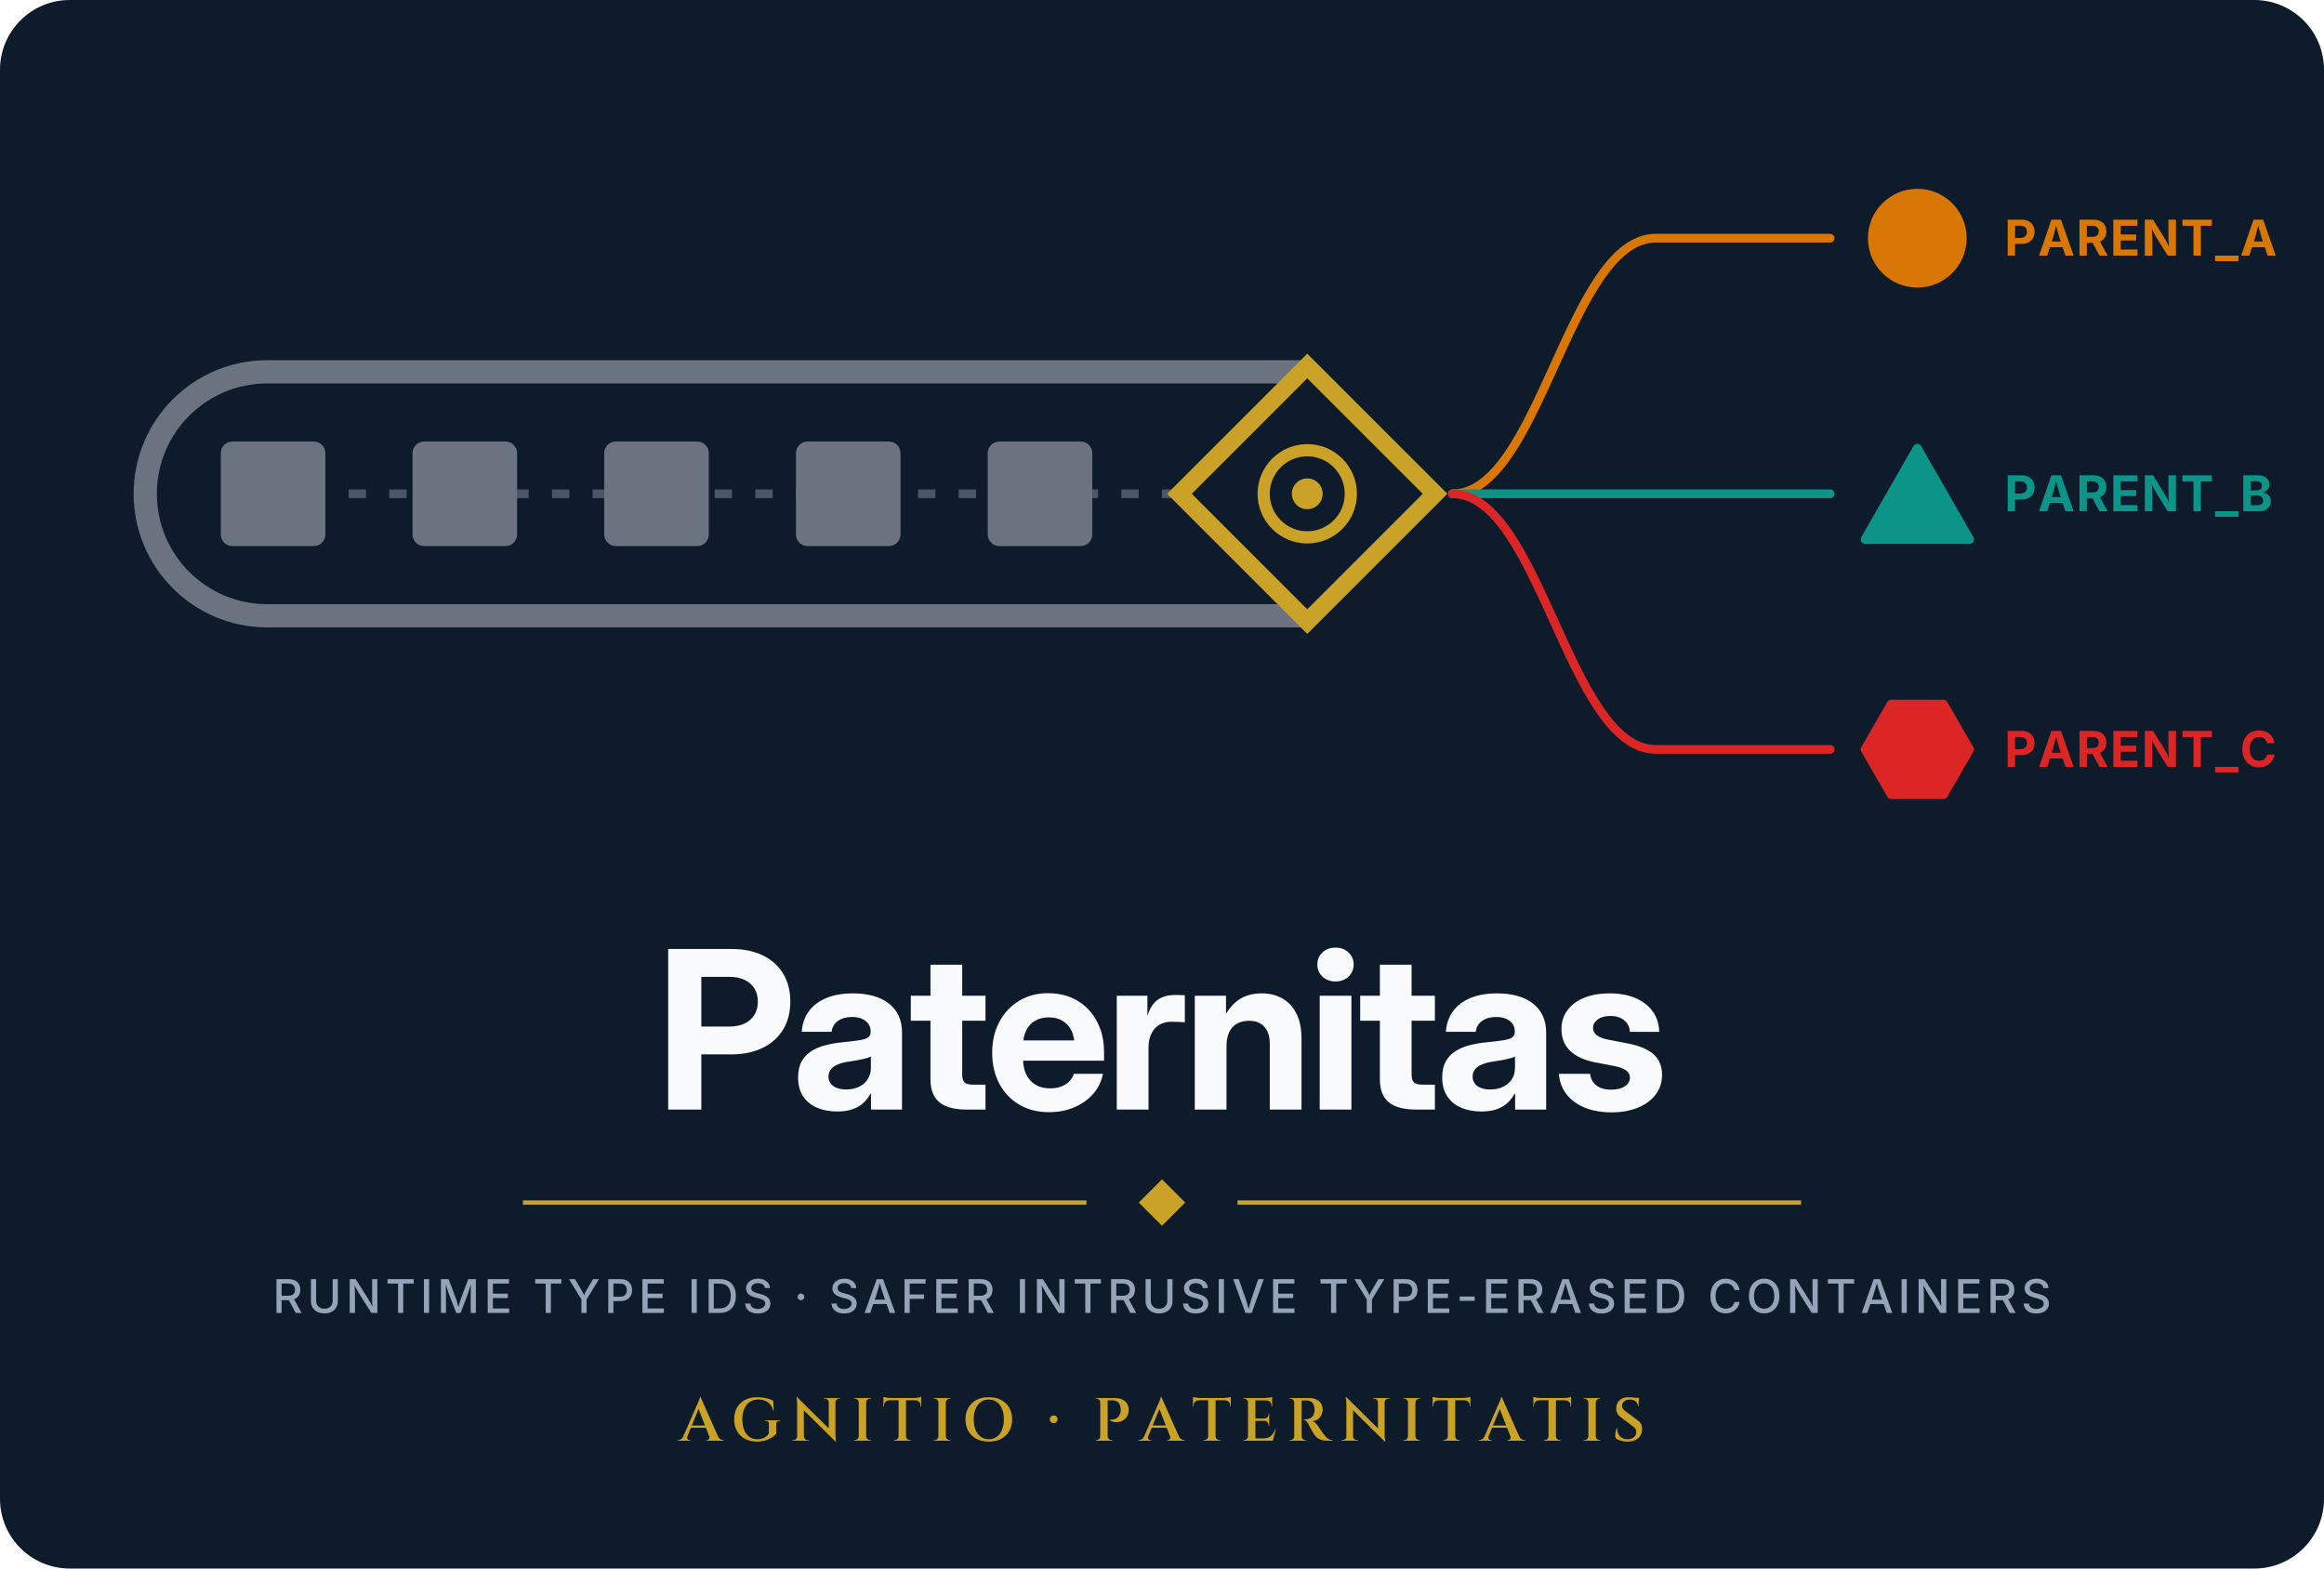
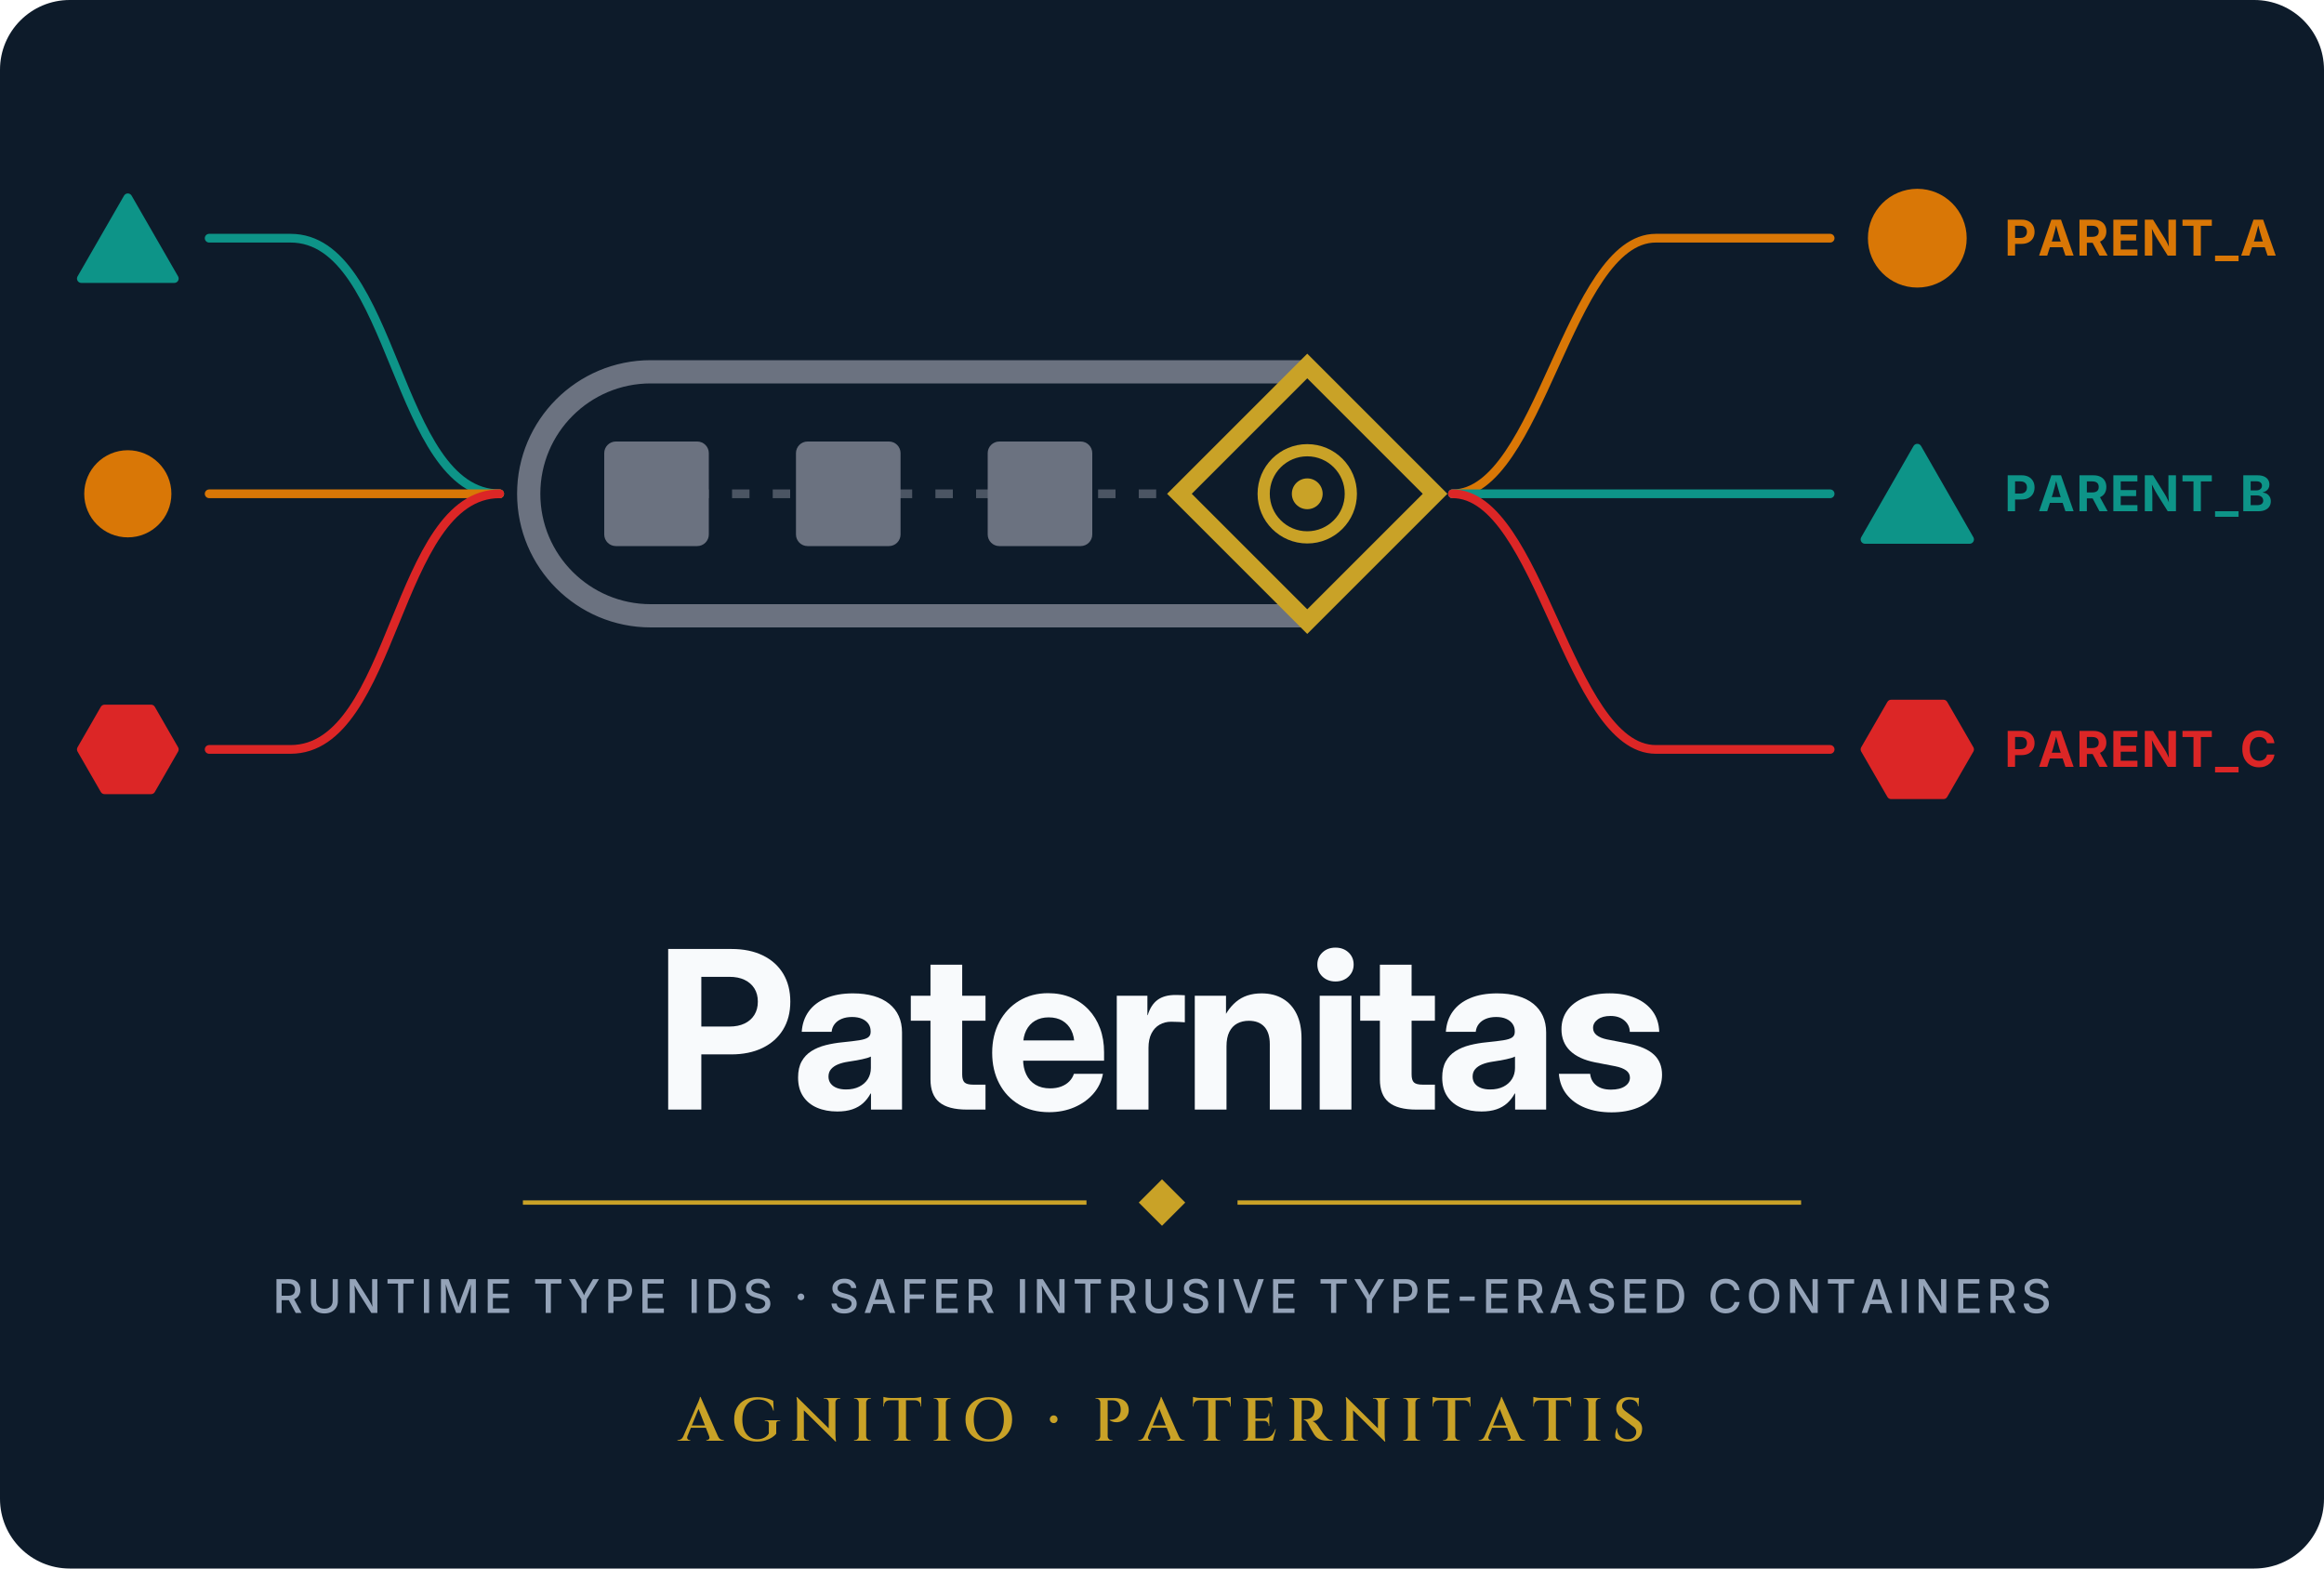
- <svg xmlns="http://www.w3.org/2000/svg" width="800" height="540" viewBox="0 0 800 540" role="img" aria-label="Paternitas: runtime type ids, safer intrusive type-erased containers. Anonymous structs ride one list, and come out recognized by type. Agnitio paternitatis.">
+ <svg xmlns="http://www.w3.org/2000/svg" width="800" height="540" viewBox="0 0 800 540" role="img" aria-label="Paternitas: runtime type ids, safer intrusive type-erased containers. Typed structs go in, ride one list as anonymous boxes, and come out recognized by type. Agnitio paternitatis.">
  <defs>
    <path id="inter-700-14-P" d="M134.642 0V1490H715.919Q885.599 1490 1004.579 1425.42Q1123.559 1360.84 1186.158 1247.36Q1248.758 1133.881 1248.758 986.841Q1248.758 839.262 1185.348 726.672Q1121.939 614.082 1001.299 550.352Q880.659 486.622 708.819 486.622H335.4V732.999H660.401Q753.562 732.999 814.222 765.399Q874.883 797.8 904.413 855.07Q933.943 912.341 933.943 986.841Q933.943 1062.422 904.413 1118.962Q874.883 1175.503 813.992 1206.863Q753.102 1238.223 659.481 1238.223H440.197V0Z" />
    <path id="inter-700-14-A" d="M48.76 0 558.441 1490H957.714L1480.335 0H1141.021L902.238 718.767Q858.658 858.004 814.488 1023.703Q770.319 1189.401 721.258 1384.801H787.497Q739.977 1188.481 698.587 1021.863Q657.197 855.244 616.078 718.767L385.755 0ZM367.198 345.803V585.24H1161.897V345.803Z" />
    <path id="inter-700-14-R" d="M134.642 0V1490H715.919Q885.599 1490 1004.579 1429.96Q1123.559 1369.92 1186.158 1260.79Q1248.758 1151.66 1248.758 1005.161Q1248.758 857.582 1185.348 751.262Q1121.939 644.942 1001.299 588.252Q880.659 531.562 708.819 531.562H315.159V778.859H660.401Q753.562 778.859 813.992 804.449Q874.423 830.039 904.183 880.31Q933.943 930.581 933.943 1005.161Q933.943 1080.662 904.183 1132.392Q874.423 1184.123 813.762 1211.173Q753.102 1238.223 659.481 1238.223H440.197V0ZM963.643 0 601.483 678.02H932.118L1302.438 0Z" />
    <path id="inter-700-14-E" d="M134.642 0V1490H1132.278V1236.683H440.197V877.038H1079.498V628.042H440.197V253.317H1134.258V0Z" />
    <path id="inter-700-14-N" d="M134.642 0V1490H475.277L945.743 735.712Q981.622 677.653 1018.862 609.933Q1056.102 542.214 1094.522 459.224Q1132.942 376.234 1171.482 272.175H1140.162Q1133.322 355.475 1127.432 449.095Q1121.542 542.714 1117.842 628.963Q1114.142 715.212 1114.142 774.712V1490H1426.177V0H1084.622L657.478 683.847Q610.218 761.206 570.018 833.426Q529.818 905.645 486.408 993.575Q442.998 1081.505 382.797 1203.185H421.577Q428.197 1095.425 434.087 996.025Q439.977 896.625 443.557 816.366Q447.137 736.106 447.137 684.767V0Z" />
    <path id="inter-700-14-T" d="M75.321 1236.683V1490H1292.037V1236.683H836.917V0H531.361V1236.683Z" />
    <path id="inter-700-14-underscore" d="M975.038 0V-230.797H0V0Z" />
    <path id="inter-700-14-B" d="M134.642 0V1490H726.359Q889.919 1490 999.249 1440.55Q1108.578 1391.1 1163.208 1304.84Q1217.838 1218.579 1217.838 1107.419Q1217.838 1018.979 1182.758 953.509Q1147.678 888.039 1087.318 846.45Q1026.958 804.86 950.079 787.4V772.32Q1034.118 768.86 1108.478 724.59Q1182.838 680.32 1229.338 600.67Q1275.838 521.02 1275.838 410.499Q1275.838 293.1 1218.128 200.13Q1160.418 107.16 1046.639 53.58Q932.859 0 764.418 0ZM440.197 251.157H703.801Q838.382 251.157 900.003 303.037Q961.623 354.918 961.623 439.498Q961.623 502.619 931.183 551.309Q900.743 600 844.742 627.74Q788.742 655.481 711.641 655.481H440.197ZM440.197 864.079H680.721Q746.141 864.079 797.912 887.479Q849.682 910.88 879.583 954.34Q909.483 997.801 909.483 1058.061Q909.483 1139.402 851.703 1190.203Q793.922 1241.003 686.721 1241.003H440.197Z" />
    <path id="inter-700-14-C" d="M785.7 -20Q587.68 -20 431.16 70.07Q274.641 160.14 184.281 331.1Q93.921 502.06 93.921 744Q93.921 987.48 185.091 1158.71Q276.261 1329.94 433.05 1419.97Q589.84 1510 785.7 1510Q912.739 1510 1022.419 1474.57Q1132.099 1439.14 1216.958 1371.05Q1301.818 1302.961 1356.128 1204.631Q1410.438 1106.301 1427.198 980.502H1118.403Q1107.803 1041.842 1079.562 1089.583Q1051.322 1137.323 1008.512 1170.843Q965.701 1204.364 910.85 1221.664Q856 1238.964 792.18 1238.964Q675.999 1238.964 588.248 1180.953Q500.497 1122.943 452.077 1012.502Q403.656 902.061 403.656 744Q403.656 583.159 452.847 472.988Q502.037 362.817 589.248 306.927Q676.459 251.036 791.1 251.036Q854.92 251.036 909.501 268.566Q964.081 286.096 1007.432 319.387Q1050.782 352.677 1079.562 400.647Q1108.343 448.618 1119.483 509.498H1428.278Q1415.758 405.758 1366.578 310.898Q1317.398 216.038 1234.968 141.239Q1152.538 66.439 1039.618 23.22Q926.699 -20 785.7 -20Z" />
    <path id="inter-700-32-P" d="M111.281 0V1490H698.739Q866.619 1490 989.028 1430.41Q1111.438 1370.82 1177.798 1261.221Q1244.158 1151.621 1244.158 1001.281Q1244.158 851.482 1176.878 741.612Q1109.598 631.743 986.268 571.923Q862.939 512.103 695.059 512.103H281.738V770.379H679.24Q761.101 770.379 819.941 798.589Q878.782 826.8 910.912 878.76Q943.043 930.721 943.043 1001.281Q943.043 1072.842 910.912 1124.073Q878.782 1175.303 819.941 1203.514Q761.101 1231.724 679.24 1231.724H418.716V0Z" />
    <path id="inter-700-32-a" d="M427.481 -17.62Q321.941 -17.62 240.021 17.3Q158.101 52.22 110.951 122.37Q63.801 192.52 63.801 297.52Q63.801 387.44 96.871 446.87Q129.941 506.3 187.281 542.58Q244.621 578.86 319.311 597.75Q394.001 616.64 476.241 624.48Q572.921 634.16 630.111 643.05Q687.301 651.94 712.071 669.02Q736.841 686.1 736.841 720.16V726.92Q736.841 766.021 716.091 795.671Q695.341 825.322 656.88 842.182Q618.419 859.043 564.399 859.043Q509.758 859.043 468.377 841.832Q426.997 824.622 402.946 793.692Q378.896 762.761 374.896 721.641H97.68Q104.84 831.06 162.54 910.88Q220.24 990.7 324.15 1034.43Q428.059 1078.16 573.038 1078.16Q681.238 1078.16 765.997 1053.43Q850.757 1028.7 909.197 981.62Q967.636 934.54 997.796 867.57Q1027.956 800.6 1027.956 716.12V0H740.081V148.92H736.081Q708.441 97.421 667.122 60.001Q625.802 22.581 567.082 2.48Q508.361 -17.62 427.481 -17.62ZM508.719 186.758Q579.78 186.758 631.55 212.918Q683.321 239.079 711.161 283.959Q739.001 328.84 739.001 385.961V492.042Q726.301 485.202 705.201 478.821Q684.101 472.441 656.13 466.561Q628.16 460.681 595.269 455.031Q562.379 449.381 526.559 443.921Q476.358 436.461 435.358 419.931Q394.357 403.401 370.077 375.731Q345.796 348.06 345.796 305.88Q345.796 268.759 366.087 241.899Q386.377 215.038 422.957 200.898Q459.538 186.758 508.719 186.758Z" />
    <path id="inter-700-32-t" d="M710.655 1056V824.683H17.7V1056ZM200.3 1344H494.495V326.197Q494.495 272.757 516.215 252.037Q537.935 231.317 597.536 231.317Q622.695 231.317 657.295 231.317Q691.895 231.317 710.655 231.317V0Q684.115 0 636.106 0.0Q588.096 0 539.417 0Q364.539 0 282.419 68.14Q200.3 136.279 200.3 280.118Z" />
    <path id="inter-700-32-e" d="M586.299 -24Q426.439 -24 307.49 46.73Q188.54 117.46 123.25 242.23Q57.961 367 57.961 527.08Q57.961 688.62 124.36 813.35Q190.76 938.08 307.67 1009.04Q424.579 1080 576.459 1080Q692.939 1080 788.188 1040.27Q883.438 1000.54 952.378 927.35Q1021.318 854.16 1058.597 754.01Q1095.877 653.86 1095.877 533.02V453.621H163.08V641.739H953.899L820.962 597.219Q820.962 677.14 791.911 735.041Q762.861 792.942 709.6 824.292Q656.34 855.643 582.399 855.643Q509.458 855.643 456.157 824.292Q402.857 792.942 373.806 735.041Q344.756 677.14 344.756 597.219V468.521Q344.756 387.06 374.156 325.739Q403.556 264.418 459.627 230.688Q515.698 196.957 594.939 196.957Q652.659 196.957 697.51 213.708Q742.36 230.458 772.571 260.848Q802.781 291.239 816.081 331.659H1085.437Q1065.977 226.88 995.957 146.87Q925.938 66.86 820.098 21.43Q714.258 -24 586.299 -24Z" />
    <path id="inter-700-32-r" d="M104.401 0V1056H388.436V875.961H391.356Q420.356 971.46 482.276 1017.41Q544.196 1063.36 648.596 1063.36Q674.836 1063.36 696.496 1062.44Q718.156 1061.52 735.715 1060.6V809.604Q719.775 810.984 683.176 813.054Q646.576 815.124 609.036 815.124Q548.876 815.124 501.036 787.584Q453.196 760.044 425.896 706.014Q398.596 651.984 398.596 572.243V0Z" />
    <path id="inter-700-32-n" d="M398.596 586.681V0H104.401V1056H394.056V781.101H343.896Q394.276 921.401 487.046 999.78Q579.816 1078.16 723.715 1078.16Q836.655 1078.16 919.795 1029.5Q1002.935 980.84 1048.686 887.84Q1094.436 794.84 1094.436 661.4V0H800.241V607.281Q800.241 713.503 749.59 768.693Q698.94 823.884 605.859 823.884Q545.058 823.884 498.257 798.824Q451.457 773.763 425.026 721.303Q398.596 668.842 398.596 586.681Z" />
    <path id="inter-700-32-i" d="M104.401 0V1056H398.596V0ZM250.958 1188.563Q178.119 1188.563 130.35 1233.509Q82.581 1278.455 82.581 1346.023Q82.581 1413.581 130.35 1458.11Q178.119 1502.64 250.492 1502.64Q323.643 1502.64 371.49 1458.168Q419.336 1413.696 419.336 1345.566Q419.336 1278.162 371.426 1233.363Q323.516 1188.563 250.958 1188.563Z" />
    <path id="inter-700-32-s" d="M542.598 -25.62Q405.839 -25.62 298.99 16.51Q192.14 58.64 127.85 138.729Q63.561 218.819 54.401 331.659H344.436Q352.356 263.038 402.126 224.108Q451.897 185.177 537.518 185.177Q619.979 185.177 666.74 216.328Q713.501 247.479 713.501 296.419Q713.501 338.06 677.6 363.801Q641.7 389.541 576.64 402.301L391.52 437.981Q238.041 468.122 158.221 545.821Q78.401 623.521 78.401 745.541Q78.401 845.801 132.841 920.7Q187.28 995.6 287.82 1036.99Q388.359 1078.38 525.658 1078.38Q662.657 1078.38 764.737 1034.72Q866.816 991.06 924.526 911.28Q982.235 831.501 985.235 721.101H712.32Q711.32 784.582 661.929 826.622Q612.539 868.663 534.298 868.663Q458.357 868.663 414.936 836.512Q371.516 804.361 371.516 757.421Q371.516 716.32 405.526 690.079Q439.537 663.839 499.877 651.239L700.116 612.319Q860.216 580.639 935.806 510.219Q1011.395 439.798 1011.395 323.099Q1011.395 217.539 951.916 139.169Q892.436 60.8 786.626 17.59Q680.817 -25.62 542.598 -25.62Z" />
    <path id="inter-500-14-R" d="M164.881 0V1490H698.64Q871.2 1490 985.86 1430.32Q1100.52 1370.64 1157.719 1264.93Q1214.919 1159.22 1214.919 1021.72Q1214.919 883.861 1157.449 780.421Q1099.98 676.981 985.1 619.751Q870.22 562.521 696.94 562.521H295.72V757.62H674.8Q784.521 757.62 852.331 789.15Q920.141 820.68 952.061 879.77Q983.981 938.86 983.981 1021.72Q983.981 1106.221 952.061 1167.131Q920.141 1228.041 851.921 1261.391Q783.701 1294.741 673.16 1294.741H393.399V0ZM1011.881 0 651.161 673.34H904.039L1271.479 0Z" />
    <path id="inter-500-14-U" d="M758.5 -22.92Q579.62 -22.92 445.78 45.81Q311.94 114.54 238.411 235.35Q164.881 356.16 164.881 512.22V1490H393.399V530.64Q393.399 430.299 437.929 352.199Q482.459 274.099 564.25 229.249Q646.04 184.399 758.5 184.399Q871.141 184.399 952.611 229.249Q1034.081 274.099 1078.201 352.199Q1122.321 430.299 1122.321 530.64V1490H1350.84V512.22Q1350.84 356.16 1277.22 235.35Q1203.6 114.54 1070.49 45.81Q937.38 -22.92 758.5 -22.92Z" />
    <path id="inter-500-14-N" d="M164.881 0V1490H427.759L988.581 603.237Q1016.541 559.218 1051.621 497.978Q1086.701 436.738 1125.841 360.408Q1164.981 284.078 1203.161 194.058H1174.721Q1166.441 279.158 1161.811 362.698Q1157.181 446.238 1155.281 518.988Q1153.381 591.737 1153.381 642.237V1490H1384.059V0H1119.541L617.159 793.282Q576.739 858.402 538.339 924.142Q499.939 989.882 453.469 1076.192Q406.999 1162.502 339.599 1287.062H375.859Q381.399 1177.142 386.029 1081.342Q390.659 985.542 393.519 912.122Q396.379 838.702 396.379 794.922V0Z" />
    <path id="inter-500-14-T" d="M90.44 1293.561V1490H1246.679V1293.561H783.639V0H555.12V1293.561Z" />
    <path id="inter-500-14-I" d="M393.399 1490V0H164.881V1490Z" />
    <path id="inter-500-14-M" d="M164.881 0V1490H501.118L826.18 635.317Q839.9 597.457 857.39 539.047Q874.88 480.637 893.919 412.648Q912.959 344.658 930.139 278.699Q947.319 212.739 959.779 159.599H911.84Q925.12 210.279 942.21 275.419Q959.3 340.558 978.34 408.958Q997.38 477.357 1015.19 536.997Q1033 596.637 1046.72 635.317L1367.321 1490H1704.559V0H1477.78V801.502Q1477.78 848.402 1478.64 911.992Q1479.5 975.582 1481.27 1047.061Q1483.04 1118.541 1484.72 1191.841Q1486.4 1265.141 1487.22 1332.28H1504.48Q1484.02 1258.601 1460.61 1181.521Q1437.2 1104.441 1414.43 1032.361Q1391.66 960.281 1371.3 900.512Q1350.94 840.742 1336.58 801.502L1032.379 0H836.6L527.759 801.502Q513.399 839.922 493.769 898.462Q474.139 957.001 451.189 1028.261Q428.239 1099.521 404.329 1177.421Q380.419 1255.321 356.499 1332.28H376.479Q378.119 1270.881 379.799 1199.221Q381.479 1127.561 382.839 1054.851Q384.199 982.142 385.469 916.502Q386.739 850.862 386.739 801.502V0Z" />
    <path id="inter-500-14-E" d="M164.881 0V1490H1102.759V1293.561H393.399V849.679H1052.499V654.681H393.399V196.439H1109.419V0Z" />
    <path id="inter-500-14-Y" d="M600.18 0V593.441L50.92 1490H316.818L597.419 1014.58Q643.639 937.18 679.349 865.3Q715.059 793.419 752.999 686.819H680.059Q717.639 795.06 753.399 867.76Q789.16 940.46 832.74 1014.58L1110 1490H1374.719L828.338 593.441V0Z" />
    <path id="inter-500-14-P" d="M164.881 0V1490H698.64Q871.2 1490 985.86 1426.14Q1100.52 1362.28 1157.719 1253.12Q1214.919 1143.96 1214.919 1006.28Q1214.919 868.421 1157.449 758.891Q1099.98 649.361 985.1 585.451Q870.22 521.541 696.94 521.541H331.8V715H674.8Q784.521 715 852.741 752.8Q920.961 790.6 952.471 856.69Q983.981 922.78 983.981 1006.28Q983.981 1090.141 952.471 1155.321Q920.961 1220.501 852.331 1257.621Q783.701 1294.741 673.16 1294.741H393.399V0Z" />
    <path id="inter-500-14-D" d="M649.5 0H280.86V199.679H636.78Q806 199.679 918.121 262.969Q1030.241 326.259 1086.001 448.61Q1141.761 570.96 1141.761 747.28Q1141.761 922.14 1086.231 1043.26Q1030.701 1164.381 921.501 1227.351Q812.3 1290.321 649.38 1290.321H273.22V1490H664Q884.16 1490 1040.91 1400.91Q1197.66 1311.82 1281.69 1145.23Q1365.72 978.64 1365.72 747.28Q1365.72 514.46 1281.37 347.05Q1197.02 179.64 1036.76 89.82Q876.5 0 649.5 0ZM393.399 1490V0H164.881V1490Z" />
    <path id="inter-500-14-S" d="M665.1 -24.56Q498.16 -24.56 374.98 28.43Q251.8 81.42 182.46 179.69Q113.12 277.959 105.56 414.119H334.579Q341.859 332.999 387.529 279.849Q433.199 226.699 505.919 200.649Q578.64 174.599 664.02 174.599Q758.54 174.599 832.47 204.539Q906.401 234.479 948.991 288.809Q991.581 343.139 991.581 414.58Q991.581 479.74 954.501 521.23Q917.421 562.72 853.66 590.28Q789.9 617.84 709.36 638.94L534.76 686.521Q351.7 735.901 249.27 832.071Q146.84 928.241 146.84 1081.1Q146.84 1209.98 216.46 1306.64Q286.08 1403.3 405.59 1456.65Q525.1 1510 675.04 1510Q828.16 1510 944.489 1456.47Q1060.819 1402.94 1127.399 1309.84Q1193.979 1216.74 1197.439 1097.801H975.081Q963.521 1200.321 880.17 1256.401Q796.82 1312.481 670.12 1312.481Q580.24 1312.481 513.589 1284.041Q446.939 1255.601 410.719 1206.231Q374.499 1156.861 374.499 1093.52Q374.499 1023.26 417.959 979.54Q461.419 935.82 523.959 910.58Q586.499 885.34 643.379 870.34L787.52 832.039Q858.859 814.24 934.239 783.54Q1009.619 752.84 1073.909 704.36Q1138.199 655.88 1177.819 584.29Q1217.439 512.7 1217.439 412.12Q1217.439 285.62 1152.319 186.81Q1087.199 88 963.679 31.72Q840.16 -24.56 665.1 -24.56Z" />
    <path id="inter-500-14-periodcentered" d="M310.659 560.221Q248.9 560.221 205.89 603.05Q162.88 645.88 162.88 707.46Q162.88 769.04 205.89 811.87Q248.9 854.7 310.659 854.7Q372.419 854.7 415.429 811.87Q458.439 769.04 458.439 707.46Q458.439 645.88 415.429 603.05Q372.419 560.221 310.659 560.221Z" />
    <path id="inter-500-14-A" d="M50.92 0 581.48 1490H861.238L1400.778 0H1154.34L864.079 828.922Q830.219 930.001 789.829 1066.901Q749.44 1203.8 696.419 1395.6H742.499Q690.659 1202.16 650.529 1063.621Q610.399 925.081 579.359 828.922L297.918 0ZM338.399 392.601V583.08H1113.299V392.601Z" />
    <path id="inter-500-14-F" d="M164.881 0V1490H1092.34V1293.561H393.399V814.88H1025.06V619.881H393.399V0Z" />
    <path id="inter-500-14-V" d="M590.28 0 50.92 1490H297.358L586.799 661.078Q619.019 564.919 660.689 425.769Q702.359 286.62 754.559 98.1H708.019Q759.859 290.72 800.579 427.819Q841.299 564.919 872.339 661.078L1153.78 1490H1400.778L869.218 0Z" />
    <path id="inter-500-14-hyphen" d="M804.66 723.5V533.021H142.74V723.5Z" />
    <path id="inter-500-14-C" d="M783.9 -20Q590.56 -20 438.72 71.69Q286.88 163.38 199.76 334.7Q112.64 506.02 112.64 744Q112.64 983.16 200.03 1154.57Q287.42 1325.98 439.35 1417.99Q591.28 1510 783.9 1510Q901.58 1510 1005.14 1476.19Q1108.7 1442.38 1190.319 1377.35Q1271.939 1312.32 1325.709 1219.21Q1379.479 1126.1 1398.399 1007.501H1168.801Q1154.601 1079.281 1119.521 1133.861Q1084.441 1188.441 1033.171 1226.281Q981.9 1264.121 918.95 1283.221Q856 1302.321 786.06 1302.321Q658 1302.321 556.749 1237.651Q455.499 1172.981 397.359 1048.501Q339.219 924.02 339.219 744Q339.219 563.72 397.949 439.329Q456.679 314.939 557.749 251.309Q658.82 187.679 785.7 187.679Q855.64 187.679 918.5 207.189Q981.36 226.699 1032.811 264.129Q1084.261 301.559 1119.521 356.549Q1154.781 411.539 1169.161 482.499H1398.759Q1381.919 371.919 1329.859 280.299Q1277.799 188.679 1196.989 121.08Q1116.179 53.48 1011.539 16.74Q906.9 -20 783.9 -20Z" />
    <path id="inter-500-14-O" d="M785.8 -20Q592.64 -20 440.44 71.69Q288.24 163.38 200.44 334.7Q112.64 506.02 112.64 744Q112.64 983.16 200.44 1154.57Q288.24 1325.98 440.44 1417.99Q592.64 1510 785.8 1510Q978.96 1510 1130.66 1417.99Q1282.36 1325.98 1369.84 1154.57Q1457.319 983.16 1457.319 744Q1457.319 505.84 1369.84 334.52Q1282.36 163.2 1130.66 71.6Q978.96 -20 785.8 -20ZM785.8 187.679Q913.04 187.679 1013.52 251.579Q1114.001 315.479 1172.371 439.869Q1230.741 564.26 1230.741 744Q1230.741 925.56 1172.371 1050.041Q1114.001 1174.521 1013.52 1238.421Q913.04 1302.321 785.8 1302.321Q657.92 1302.321 557.029 1238.011Q456.139 1173.701 397.679 1049.221Q339.219 924.74 339.219 744Q339.219 564.26 397.679 440.279Q456.139 316.299 557.029 251.989Q657.92 187.679 785.8 187.679Z" />
    <path id="cinzel-600-0-A" d="M355.762 718.048 672.001 6H524.259L308.641 557.877ZM140.762 73Q132.952 53 137.952 39.0Q142.952 25 154.857 17.5Q166.762 10 178.762 10H187.762V0H-22.144V10Q-22.144 10 -17.644 10.0Q-13.144 10 -13.144 10Q9.856 10 34.356 24.5Q58.856 39 74.856 73ZM355.762 718.048 361.119 613.236 112.143 3H43.642L301.666 596.428Q303.69 600.071 310.404 615.404Q317.119 630.738 325.428 650.762Q333.738 670.786 340.047 689.405Q346.357 708.024 346.762 718.048ZM472.879 249.927V211.832H172.023V249.927ZM497.64 73H641.977Q657.787 39 682.382 24.5Q706.977 10 729.977 10Q729.977 10 733.977 10.0Q737.977 10 737.977 10V0H450.64V10H459.64Q479.045 10 494.247 26.5Q509.45 43 497.64 73Z" />
    <path id="cinzel-600-0-G" d="M739.359 280V115Q715.954 85 671.287 55.0Q626.62 25 563.644 5.5Q500.667 -14 421.429 -14Q310.571 -13.405 226.94 31.286Q143.309 75.976 96.595 157.678Q49.88 239.381 49.88 350.81Q49.88 461.429 96.19 543.024Q142.5 624.619 227.143 669.31Q311.786 714 425.477 714Q480.477 714 529.941 706.012Q579.406 698.024 620.573 684.75Q661.74 671.477 690.74 654.905L698.596 493.666H689.596Q672.167 558.547 636.656 598.452Q601.144 638.357 552.179 657.131Q503.215 675.904 445.716 675.904Q363.335 675.904 304.597 635.523Q245.859 595.143 214.717 521.559Q183.574 447.976 183.574 346.762Q183.574 249.19 213.3 176.619Q243.026 104.048 298.323 64.369Q353.62 24.691 430.334 24.096Q469.881 24.096 506.131 35.203Q542.381 46.31 571.702 67.632Q601.023 88.953 617.689 119.191L618.689 280Q618.689 325 567.689 325H551.689V335H804.359V325H789.359Q737.359 325 739.359 280Z" />
    <path id="cinzel-600-0-N" d="M114.261 715 733.311 103.096 743.93 -14 124.88 596.904ZM117.88 71V0H34.88V10Q34.88 10 43.88 10.0Q52.88 10 53.88 10Q78.88 10 96.88 28.0Q114.88 46 114.88 71ZM225.646 71Q225.646 46 243.646 28.0Q261.646 10 286.646 10Q287.646 10 296.646 10.0Q305.646 10 305.646 10V0H222.646V71ZM114.261 715 224.646 594.234 225.646 0H114.88V590Q114.88 644.238 109.571 679.619Q104.261 715 104.261 715ZM742.311 700V114Q742.311 78.357 744.918 49.059Q747.525 19.762 750.228 2.881Q752.93 -14 752.93 -14H743.93L632.545 111.457V700ZM822.311 700V690Q822.311 690 813.311 690.0Q804.311 690 804.311 690Q779.311 690 761.311 672.5Q743.311 655 742.311 629H739.311V700ZM551.545 700H634.545V629H632.545Q631.545 655 614.045 672.5Q596.545 690 570.545 690Q570.545 690 561.545 690.0Q552.545 690 551.545 690Z" />
    <path id="cinzel-600-0-I" d="M246.526 700V0H124.856V700ZM127.856 73V0H47.856V10Q47.856 10 54.356 10.0Q60.856 10 60.856 10Q86.856 10 105.356 28.5Q123.856 47 124.856 73ZM127.856 627H124.856Q123.856 653 105.356 671.5Q86.856 690 60.856 690Q60.856 690 54.356 690.0Q47.856 690 47.856 690V700H127.856ZM243.526 73H246.526Q247.526 47 266.026 28.5Q284.526 10 310.526 10Q310.526 10 316.526 10.0Q322.526 10 323.526 10V0H243.526ZM243.526 627V700H323.526V690Q322.526 690 316.526 690.0Q310.526 690 310.526 690Q284.526 690 266.026 671.5Q247.526 653 246.526 627Z" />
    <path id="cinzel-600-0-T" d="M386.526 697V0H264.856V697ZM635.431 701V662.904H15.952V701ZM635.431 665.904V560.617L625.431 561.617V574.569Q625.431 613.737 601.252 637.821Q577.073 661.904 538.096 662.904V665.904ZM635.431 719V690L513.431 701Q535.431 701 559.931 704.0Q584.431 707 605.431 711.0Q626.431 715 635.431 719ZM267.856 73V0H187.856V10Q187.856 10 194.356 10.0Q200.856 10 200.856 10Q226.856 10 245.356 28.5Q263.856 47 264.856 73ZM383.526 73H386.526Q387.526 47 406.026 28.5Q424.526 10 450.526 10Q450.526 10 457.026 10.0Q463.526 10 463.526 10V0H383.526ZM113.287 665.904V662.904Q73.715 661.904 49.833 637.821Q25.952 613.737 25.952 574.569V561.617L15.952 560.617V665.904ZM15.952 719Q25.952 715 46.452 711.0Q66.952 707 91.952 704.0Q116.952 701 137.952 701L15.952 690Z" />
    <path id="cinzel-600-0-O" d="M437.5 714Q553.406 714 639.466 669.31Q725.525 624.619 772.847 543.024Q820.168 461.429 820.168 350Q820.168 238.976 772.847 157.178Q725.525 75.381 639.466 30.69Q553.406 -14 437.5 -14Q322.19 -14 236.333 30.69Q150.476 75.381 103.154 156.976Q55.833 238.571 55.833 350Q55.833 461.024 103.154 542.822Q150.476 624.619 236.333 669.31Q322.19 714 437.5 714ZM437.5 24.096Q513.19 24.096 568.595 64.274Q623.999 104.453 654.439 177.429Q684.879 250.405 684.879 350Q684.879 449.595 654.439 522.571Q623.999 595.547 568.595 635.726Q513.19 675.904 437.5 675.904Q362.811 675.904 307.406 635.726Q252.002 595.547 221.562 522.571Q191.122 449.595 191.122 350Q191.122 250.405 221.562 177.429Q252.002 104.453 307.406 64.274Q362.811 24.096 437.5 24.096Z" />
    <path id="cinzel-600-0-periodcentered" d="M101.191 288.809Q74.905 288.809 56.441 307.273Q37.976 325.738 37.976 352.024Q37.976 378.715 56.441 396.977Q74.905 415.239 101.191 415.239Q127.882 415.239 146.145 396.977Q164.407 378.715 164.407 352.024Q164.407 325.738 146.145 307.273Q127.882 288.809 101.191 288.809Z" />
    <path id="cinzel-600-0-P" d="M235.55 700H359.455Q438.027 700 489.289 675.583Q540.551 651.167 566.563 607.869Q592.575 564.571 593.79 507.81Q595.004 458.167 576.397 418.226Q557.79 378.285 525.563 351.261Q493.337 324.237 452.503 311.737Q411.67 299.237 367.729 304.464Q323.789 309.69 282.55 334.952V344.952Q282.55 344.952 296.514 344.071Q310.479 343.19 332.323 346.512Q354.168 349.833 378.406 360.345Q402.644 370.857 423.894 394.25Q445.144 417.643 456.12 457Q459.524 469.619 461.322 485.917Q463.12 502.214 462.12 517Q460.715 582.762 426.727 622.333Q392.739 661.904 331.167 661.904H245.55Q245.55 661.904 243.05 671.428Q240.55 680.952 238.05 690.476Q235.55 700 235.55 700ZM248.55 700V0H126.88V700ZM129.88 73V0H49.88V10Q50.69 10 56.583 10.0Q62.476 10 62.88 10Q88.88 10 107.38 28.5Q125.88 47 126.88 73ZM129.88 627H126.88Q126.88 653 107.88 671.5Q88.88 690 62.88 690Q62.476 690 57.083 690.0Q51.69 690 50.88 690L49.88 700H129.88ZM245.55 73H248.55Q249.55 47 268.05 28.5Q286.55 10 312.55 10Q313.36 10 319.253 10.0Q325.146 10 325.55 10V0H245.55Z" />
    <path id="cinzel-600-0-E" d="M246.526 700V0H124.856V700ZM512.479 39.096 528.67 0H243.526V39.096ZM473.526 364.048V325.952H243.526V364.048ZM520.574 700V660.904H243.526V700ZM581.574 190.335 531.67 0H345.431L381.431 39.096Q432.407 39.096 469.145 57.62Q505.883 76.144 530.931 110.394Q555.979 144.644 571.73 190.335ZM473.526 327.952V241.713H463.526V252.665Q463.526 283.594 442.847 304.571Q422.168 325.547 391.239 325.952V327.952ZM473.526 448.287V362.048H391.239V364.048Q422.168 365.048 443.05 386.227Q463.931 407.406 463.526 438.335V448.287ZM520.574 663.904V559.617H510.574V573.569Q510.574 612.142 486.693 636.523Q462.812 660.904 423.239 661.904V663.904ZM520.574 718V689L398.574 700Q420.574 700 445.074 703.0Q469.574 706 490.574 710.0Q511.574 714 520.574 718ZM127.856 73V0H47.856V10Q47.856 10 54.356 10.0Q60.856 10 60.856 10Q86.856 10 105.356 28.5Q123.856 47 124.856 73ZM127.856 627H124.856Q124.452 653 105.572 671.5Q86.692 690 60.856 690Q60.856 690 54.654 690.0Q48.452 690 48.452 690L47.856 700H127.856Z" />
    <path id="cinzel-600-0-R" d="M235.955 700H368.859Q413.859 700 454.61 689.024Q495.36 678.048 526.027 655.167Q556.694 632.286 574.444 596.774Q592.194 561.262 592.194 511.595Q592.194 467.643 573.135 425.06Q554.076 382.477 517.195 353.762Q480.314 325.048 426.242 321Q453.362 311.976 477.814 287.44Q502.267 262.904 518.481 238.856Q519.291 237.642 530.565 220.368Q541.838 203.095 559.1 178.131Q576.362 153.167 594.528 128.19Q612.695 103.214 627.29 86Q648.504 60.357 667.29 43.762Q686.076 27.167 707.147 18.786Q728.218 10.405 755.194 10V0H671.859Q620.192 0 579.609 11.167Q539.025 22.333 508.941 44.25Q478.857 66.167 456.786 98.524Q450.547 108.191 439.678 126.787Q428.81 145.382 415.774 168.036Q402.739 190.691 390.608 212.441Q378.478 234.19 369.525 251.071Q360.573 267.952 357.764 275Q342.407 304.453 323.05 322.214Q303.693 339.976 281.955 342V352Q283.574 352 294.824 351.702Q306.074 351.405 319.978 352Q346.788 352.595 374.145 362.024Q401.501 371.453 423.644 395.477Q445.787 419.5 456.144 463.691Q458.334 473.477 459.929 487.143Q461.524 500.81 460.524 516Q458.31 586.429 425.215 622.274Q392.12 658.119 340.572 659.904Q321.882 661.095 301.085 660.797Q280.288 660.5 264.741 660.5Q249.193 660.5 245.955 660.5Q245.955 661.095 243.455 670.821Q240.955 680.547 238.455 690.274Q235.955 700 235.955 700ZM248.955 700V0H126.88V700ZM129.88 73V0H49.88V10Q50.69 10 56.583 10.0Q62.476 10 62.88 10Q88.88 10 107.38 28.5Q125.88 47 126.88 73ZM129.88 627H126.88Q125.88 653 107.38 671.5Q88.88 690 62.88 690Q62.476 690 56.583 690.0Q50.69 690 49.88 690V700H129.88ZM245.955 73H248.955Q248.955 47 267.955 28.5Q286.955 10 312.955 10Q313.765 10 319.157 10.0Q324.55 10 324.955 10V0H245.955Z" />
    <path id="cinzel-600-0-S" d="M268.406 714Q286.834 714 312.823 712.0Q338.812 710 365.419 706.5Q392.027 703 412.801 699.5Q433.575 696 441.98 692L433.884 564.809H424.479Q424.479 615.642 387.634 645.773Q350.789 675.904 292.859 675.904Q235.431 675.904 200.621 645.857Q165.812 615.81 164.597 573.453Q163.383 547.571 179.574 524.298Q195.765 501.024 224.432 481.048L417.384 337.502Q457.908 310.717 476.813 272.24Q495.719 233.764 493.695 186.358Q490.861 93.643 427.408 39.822Q363.955 -14 255.287 -14Q217.524 -14 179.155 -7.381Q140.786 -0.762 109.071 12.548Q77.357 25.857 58.167 45.048Q51.928 64.691 52.738 93.548Q53.547 122.406 60.583 152.549Q67.619 182.692 78.262 204.287H87.262Q83.072 152.882 103.905 111.239Q124.739 69.596 165.513 46.251Q206.287 22.905 260.812 24.096Q322.693 25.881 360.169 59.155Q397.645 92.429 397.645 143.523Q397.645 173.738 381.776 198.25Q365.906 222.762 331.524 243.405L151.263 380.117Q105.477 409.736 85.583 452.344Q65.69 494.951 69.333 540.952Q72.167 589.429 96.214 628.833Q120.262 668.238 163.81 691.119Q207.358 714 268.406 714ZM442.79 704 441.575 683H337.645V704Z" />
  </defs>
  <rect width="800" height="540" rx="24" fill="#0d1b2a" />
-   <path d="M92.0,128.0 L450,128.0 M450,212.0 L92.0,212.0 A42.0,42.0 0 0,1 92.0,128.0" fill="none" stroke="#6b7280" stroke-width="8" stroke-linecap="round" />
-   <path d="M92.0,170 L406,170" stroke="#4b5563" stroke-width="3" stroke-dasharray="6 8" />
-   <rect x="76.0" y="152.0" width="36" height="36" rx="4" fill="#6b7280" />
-   <rect x="142.0" y="152.0" width="36" height="36" rx="4" fill="#6b7280" />
+   <path d="M72.0,82.0 L100,82.0 C136.0,82.0 136.0,170 172.0,170" fill="none" stroke="#0d9488" stroke-width="3" stroke-linecap="round" />
+   <polygon points="44.0,68.1 60.0,95.9 28.0,95.9" fill="#0d9488" stroke="#0d9488" stroke-width="3" stroke-linejoin="round" />
+   <path d="M72.0,170.0 L100,170.0 C136.0,170.0 136.0,170 172.0,170" fill="none" stroke="#d97706" stroke-width="3" stroke-linecap="round" />
+   <circle cx="44.0" cy="170.0" r="15.0" fill="#d97706" />
+   <path d="M72.0,258.0 L100,258.0 C136.0,258.0 136.0,170 172.0,170" fill="none" stroke="#dc2626" stroke-width="3" stroke-linecap="round" />
+   <polygon points="60.0,258.0 52.0,271.9 36.0,271.9 28.0,258.0 36.0,244.1 52.0,244.1" fill="#dc2626" stroke="#dc2626" stroke-width="3" stroke-linejoin="round" />
+   <path d="M224.0,128.0 L450,128.0 M450,212.0 L224.0,212.0 A42.0,42.0 0 0,1 224.0,128.0" fill="none" stroke="#6b7280" stroke-width="8" stroke-linecap="round" />
+   <path d="M224.0,170 L406,170" stroke="#4b5563" stroke-width="3" stroke-dasharray="6 8" />
  <rect x="208.0" y="152.0" width="36" height="36" rx="4" fill="#6b7280" />
  <rect x="274.0" y="152.0" width="36" height="36" rx="4" fill="#6b7280" />
  <rect x="340.0" y="152.0" width="36" height="36" rx="4" fill="#6b7280" />
  <path d="M500,170 C530,170 540,82.0 570,82.0 L630,82.0" fill="none" stroke="#d97706" stroke-width="3" stroke-linecap="round" />
  <circle cx="660.0" cy="82.0" r="17.0" fill="#d97706" />
  <g fill="#d97706">
    <use href="#inter-700-14-P" transform="translate(690.00 88.0) scale(0.0083 -0.0083)" />
    <use href="#inter-700-14-A" transform="translate(701.52 88.0) scale(0.0083 -0.0083)" />
    <use href="#inter-700-14-R" transform="translate(714.71 88.0) scale(0.0083 -0.0083)" />
    <use href="#inter-700-14-E" transform="translate(726.37 88.0) scale(0.0083 -0.0083)" />
    <use href="#inter-700-14-N" transform="translate(737.20 88.0) scale(0.0083 -0.0083)" />
    <use href="#inter-700-14-T" transform="translate(750.66 88.0) scale(0.0083 -0.0083)" />
    <use href="#inter-700-14-underscore" transform="translate(762.50 88.0) scale(0.0083 -0.0083)" />
    <use href="#inter-700-14-A" transform="translate(771.10 88.0) scale(0.0083 -0.0083)" />
  </g>
  <path d="M500,170 C530,170 540,170.0 570,170.0 L630,170.0" fill="none" stroke="#0d9488" stroke-width="3" stroke-linecap="round" />
  <polygon points="660.0,154.3 678.0,185.7 642.0,185.7" fill="#0d9488" stroke="#0d9488" stroke-width="3" stroke-linejoin="round" />
  <g fill="#0d9488">
    <use href="#inter-700-14-P" transform="translate(690.00 176.0) scale(0.0083 -0.0083)" />
    <use href="#inter-700-14-A" transform="translate(701.52 176.0) scale(0.0083 -0.0083)" />
    <use href="#inter-700-14-R" transform="translate(714.71 176.0) scale(0.0083 -0.0083)" />
    <use href="#inter-700-14-E" transform="translate(726.37 176.0) scale(0.0083 -0.0083)" />
    <use href="#inter-700-14-N" transform="translate(737.20 176.0) scale(0.0083 -0.0083)" />
    <use href="#inter-700-14-T" transform="translate(750.66 176.0) scale(0.0083 -0.0083)" />
    <use href="#inter-700-14-underscore" transform="translate(762.50 176.0) scale(0.0083 -0.0083)" />
    <use href="#inter-700-14-B" transform="translate(771.10 176.0) scale(0.0083 -0.0083)" />
  </g>
  <path d="M500,170 C530,170 540,258.0 570,258.0 L630,258.0" fill="none" stroke="#dc2626" stroke-width="3" stroke-linecap="round" />
  <polygon points="678.0,258.0 669.0,273.6 651.0,273.6 642.0,258.0 651.0,242.4 669.0,242.4" fill="#dc2626" stroke="#dc2626" stroke-width="3" stroke-linejoin="round" />
  <g fill="#dc2626">
    <use href="#inter-700-14-P" transform="translate(690.00 264.0) scale(0.0083 -0.0083)" />
    <use href="#inter-700-14-A" transform="translate(701.52 264.0) scale(0.0083 -0.0083)" />
    <use href="#inter-700-14-R" transform="translate(714.71 264.0) scale(0.0083 -0.0083)" />
    <use href="#inter-700-14-E" transform="translate(726.37 264.0) scale(0.0083 -0.0083)" />
    <use href="#inter-700-14-N" transform="translate(737.20 264.0) scale(0.0083 -0.0083)" />
    <use href="#inter-700-14-T" transform="translate(750.66 264.0) scale(0.0083 -0.0083)" />
    <use href="#inter-700-14-underscore" transform="translate(762.50 264.0) scale(0.0083 -0.0083)" />
    <use href="#inter-700-14-C" transform="translate(771.10 264.0) scale(0.0083 -0.0083)" />
  </g>
  <path d="M450,126 L494,170 L450,214 L406,170 Z" fill="#0d1b2a" stroke="#c9a227" stroke-width="6" stroke-linejoin="miter" />
  <circle cx="450" cy="170" r="15.0" fill="none" stroke="#c9a227" stroke-width="4.2" />
  <circle cx="450" cy="170" r="5.3" fill="#c9a227" />
  <g fill="#f8fafc">
    <use href="#inter-700-32-P" transform="translate(225.88 382) scale(0.03711 -0.03711)" />
    <use href="#inter-700-32-a" transform="translate(272.36 382) scale(0.03711 -0.03711)" />
    <use href="#inter-700-32-t" transform="translate(312.87 382) scale(0.03711 -0.03711)" />
    <use href="#inter-700-32-e" transform="translate(339.39 382) scale(0.03711 -0.03711)" />
    <use href="#inter-700-32-r" transform="translate(380.56 382) scale(0.03711 -0.03711)" />
    <use href="#inter-700-32-n" transform="translate(407.41 382) scale(0.03711 -0.03711)" />
    <use href="#inter-700-32-i" transform="translate(450.41 382) scale(0.03711 -0.03711)" />
    <use href="#inter-700-32-t" transform="translate(467.57 382) scale(0.03711 -0.03711)" />
    <use href="#inter-700-32-a" transform="translate(494.09 382) scale(0.03711 -0.03711)" />
    <use href="#inter-700-32-s" transform="translate(534.60 382) scale(0.03711 -0.03711)" />
  </g>
  <path d="M180.0,414 H374.0 M426.0,414 H620.0" stroke="#c9a227" stroke-width="1.5" />
  <path d="M400.0,406 l8,8 l-8,8 l-8,-8 Z" fill="#c9a227" />
  <g fill="#94a3b8">
    <use href="#inter-500-14-R" transform="translate(93.88 452) scale(0.00781 -0.00781)" />
    <use href="#inter-500-14-U" transform="translate(105.75 452) scale(0.00781 -0.00781)" />
    <use href="#inter-500-14-N" transform="translate(119.09 452) scale(0.00781 -0.00781)" />
    <use href="#inter-500-14-T" transform="translate(132.69 452) scale(0.00781 -0.00781)" />
    <use href="#inter-500-14-I" transform="translate(144.64 452) scale(0.00781 -0.00781)" />
    <use href="#inter-500-14-M" transform="translate(150.50 452) scale(0.00781 -0.00781)" />
    <use href="#inter-500-14-E" transform="translate(166.60 452) scale(0.00781 -0.00781)" />
    <use href="#inter-500-14-T" transform="translate(183.51 452) scale(0.00781 -0.00781)" />
    <use href="#inter-500-14-Y" transform="translate(195.46 452) scale(0.00781 -0.00781)" />
    <use href="#inter-500-14-P" transform="translate(208.10 452) scale(0.00781 -0.00781)" />
    <use href="#inter-500-14-E" transform="translate(219.86 452) scale(0.00781 -0.00781)" />
    <use href="#inter-500-14-I" transform="translate(236.78 452) scale(0.00781 -0.00781)" />
    <use href="#inter-500-14-D" transform="translate(242.64 452) scale(0.00781 -0.00781)" />
    <use href="#inter-500-14-S" transform="translate(255.68 452) scale(0.00781 -0.00781)" />
    <use href="#inter-500-14-periodcentered" transform="translate(273.29 452) scale(0.00781 -0.00781)" />
    <use href="#inter-500-14-S" transform="translate(285.40 452) scale(0.00781 -0.00781)" />
    <use href="#inter-500-14-A" transform="translate(297.24 452) scale(0.00781 -0.00781)" />
    <use href="#inter-500-14-F" transform="translate(310.08 452) scale(0.00781 -0.00781)" />
    <use href="#inter-500-14-E" transform="translate(321.01 452) scale(0.00781 -0.00781)" />
    <use href="#inter-500-14-R" transform="translate(332.16 452) scale(0.00781 -0.00781)" />
    <use href="#inter-500-14-I" transform="translate(349.79 452) scale(0.00781 -0.00781)" />
    <use href="#inter-500-14-N" transform="translate(355.65 452) scale(0.00781 -0.00781)" />
    <use href="#inter-500-14-T" transform="translate(369.25 452) scale(0.00781 -0.00781)" />
    <use href="#inter-500-14-R" transform="translate(381.20 452) scale(0.00781 -0.00781)" />
    <use href="#inter-500-14-U" transform="translate(393.07 452) scale(0.00781 -0.00781)" />
    <use href="#inter-500-14-S" transform="translate(406.41 452) scale(0.00781 -0.00781)" />
    <use href="#inter-500-14-I" transform="translate(418.25 452) scale(0.00781 -0.00781)" />
    <use href="#inter-500-14-V" transform="translate(424.11 452) scale(0.00781 -0.00781)" />
    <use href="#inter-500-14-E" transform="translate(436.95 452) scale(0.00781 -0.00781)" />
    <use href="#inter-500-14-T" transform="translate(453.86 452) scale(0.00781 -0.00781)" />
    <use href="#inter-500-14-Y" transform="translate(465.81 452) scale(0.00781 -0.00781)" />
    <use href="#inter-500-14-P" transform="translate(478.45 452) scale(0.00781 -0.00781)" />
    <use href="#inter-500-14-E" transform="translate(490.21 452) scale(0.00781 -0.00781)" />
    <use href="#inter-500-14-hyphen" transform="translate(501.36 452) scale(0.00781 -0.00781)" />
    <use href="#inter-500-14-E" transform="translate(510.26 452) scale(0.00781 -0.00781)" />
    <use href="#inter-500-14-R" transform="translate(521.41 452) scale(0.00781 -0.00781)" />
    <use href="#inter-500-14-A" transform="translate(533.28 452) scale(0.00781 -0.00781)" />
    <use href="#inter-500-14-S" transform="translate(546.12 452) scale(0.00781 -0.00781)" />
    <use href="#inter-500-14-E" transform="translate(557.96 452) scale(0.00781 -0.00781)" />
    <use href="#inter-500-14-D" transform="translate(569.11 452) scale(0.00781 -0.00781)" />
    <use href="#inter-500-14-C" transform="translate(587.92 452) scale(0.00781 -0.00781)" />
    <use href="#inter-500-14-O" transform="translate(601.15 452) scale(0.00781 -0.00781)" />
    <use href="#inter-500-14-N" transform="translate(614.92 452) scale(0.00781 -0.00781)" />
    <use href="#inter-500-14-T" transform="translate(628.52 452) scale(0.00781 -0.00781)" />
    <use href="#inter-500-14-A" transform="translate(640.46 452) scale(0.00781 -0.00781)" />
    <use href="#inter-500-14-I" transform="translate(653.31 452) scale(0.00781 -0.00781)" />
    <use href="#inter-500-14-N" transform="translate(659.17 452) scale(0.00781 -0.00781)" />
    <use href="#inter-500-14-E" transform="translate(672.77 452) scale(0.00781 -0.00781)" />
    <use href="#inter-500-14-R" transform="translate(683.92 452) scale(0.00781 -0.00781)" />
    <use href="#inter-500-14-S" transform="translate(695.79 452) scale(0.00781 -0.00781)" />
  </g>
  <g fill="#c9a227">
    <use href="#cinzel-600-0-A" transform="translate(233.67 496) scale(0.021 -0.021)" />
    <use href="#cinzel-600-0-G" transform="translate(251.68 496) scale(0.021 -0.021)" />
    <use href="#cinzel-600-0-N" transform="translate(271.99 496) scale(0.021 -0.021)" />
    <use href="#cinzel-600-0-I" transform="translate(292.99 496) scale(0.021 -0.021)" />
    <use href="#cinzel-600-0-T" transform="translate(303.76 496) scale(0.021 -0.021)" />
    <use href="#cinzel-600-0-I" transform="translate(320.41 496) scale(0.021 -0.021)" />
    <use href="#cinzel-600-0-O" transform="translate(331.18 496) scale(0.021 -0.021)" />
    <use href="#cinzel-600-0-periodcentered" transform="translate(360.59 496) scale(0.021 -0.021)" />
    <use href="#cinzel-600-0-P" transform="translate(376.08 496) scale(0.021 -0.021)" />
    <use href="#cinzel-600-0-A" transform="translate(392.31 496) scale(0.021 -0.021)" />
    <use href="#cinzel-600-0-T" transform="translate(410.33 496) scale(0.021 -0.021)" />
    <use href="#cinzel-600-0-E" transform="translate(426.98 496) scale(0.021 -0.021)" />
    <use href="#cinzel-600-0-R" transform="translate(442.85 496) scale(0.021 -0.021)" />
    <use href="#cinzel-600-0-N" transform="translate(461.05 496) scale(0.021 -0.021)" />
    <use href="#cinzel-600-0-I" transform="translate(482.05 496) scale(0.021 -0.021)" />
    <use href="#cinzel-600-0-T" transform="translate(492.82 496) scale(0.021 -0.021)" />
    <use href="#cinzel-600-0-A" transform="translate(509.47 496) scale(0.021 -0.021)" />
    <use href="#cinzel-600-0-T" transform="translate(527.49 496) scale(0.021 -0.021)" />
    <use href="#cinzel-600-0-I" transform="translate(544.14 496) scale(0.021 -0.021)" />
    <use href="#cinzel-600-0-S" transform="translate(554.91 496) scale(0.021 -0.021)" />
  </g>
</svg>
